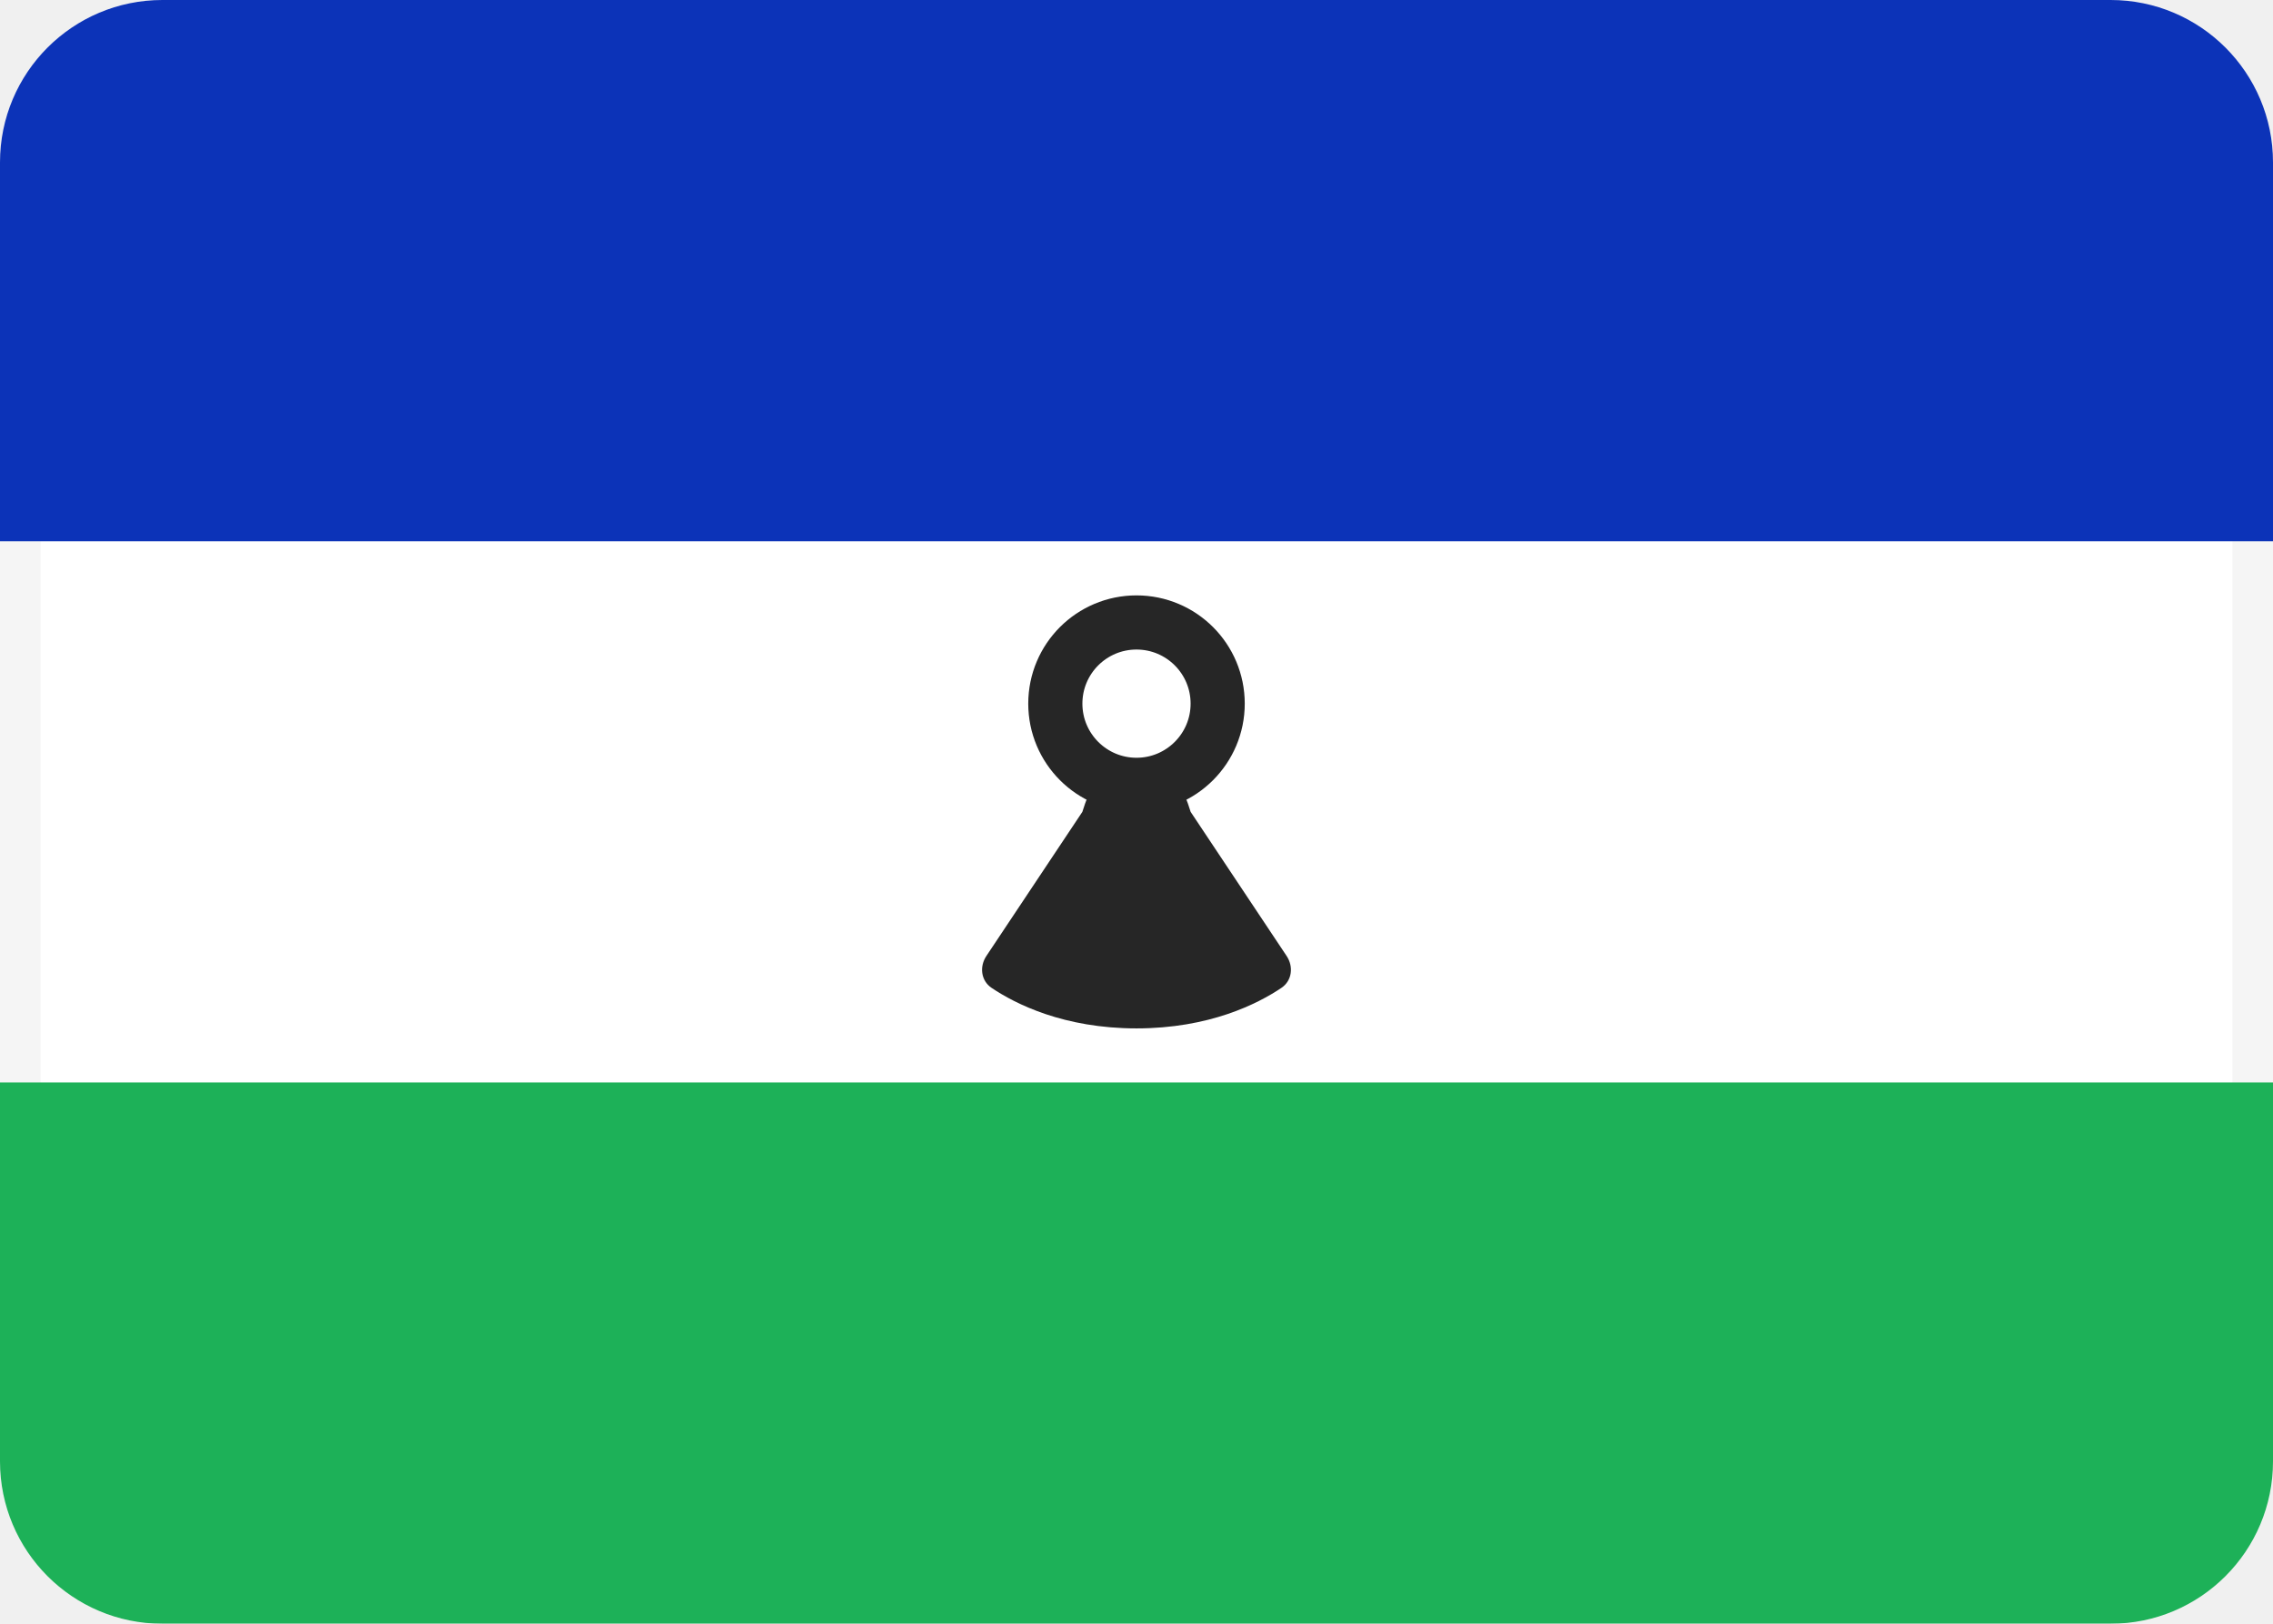
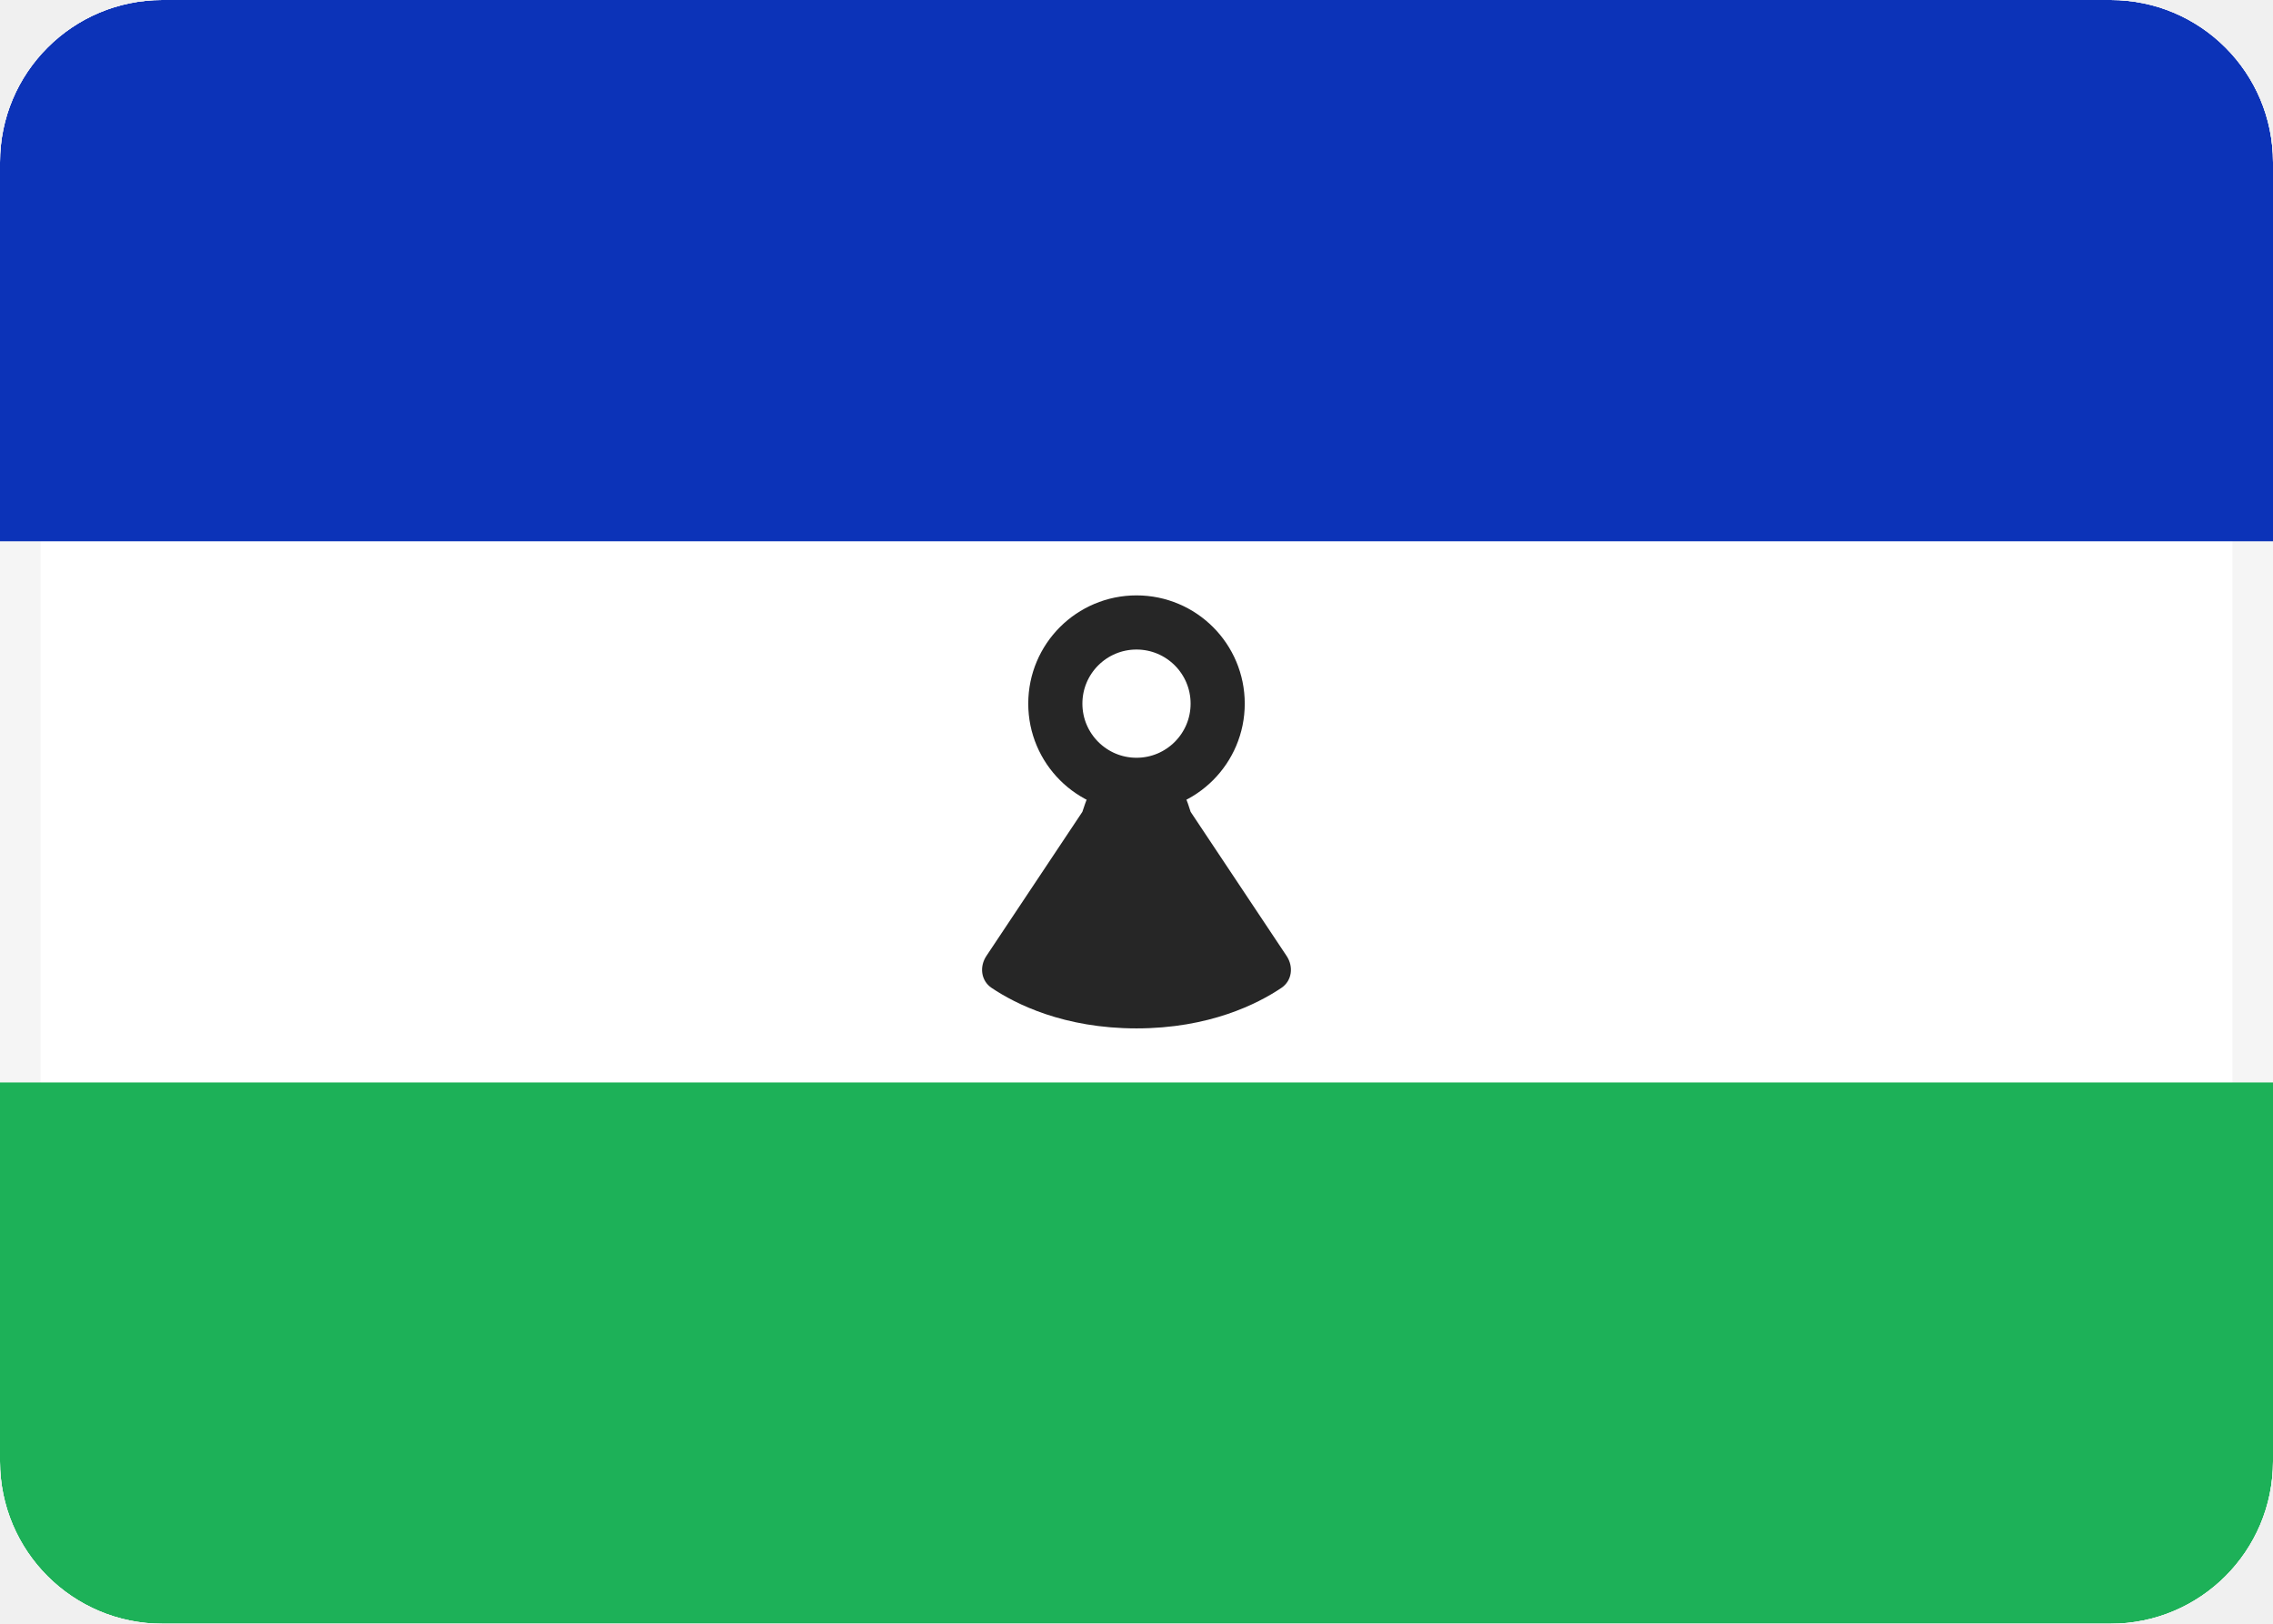
<svg xmlns="http://www.w3.org/2000/svg" width="28" height="20" viewBox="0 0 28 20" fill="none">
-   <rect x="0.25" y="0.25" width="27.5" height="19.5" rx="1.75" fill="white" stroke="#F5F5F5" stroke-width="0.5" />
-   <mask id="mask0_503_3938" style="mask-type:alpha" maskUnits="userSpaceOnUse" x="0" y="0" width="28" height="20">
-     <rect x="0.25" y="0.25" width="27.5" height="19.5" rx="1.75" fill="white" stroke="white" stroke-width="0.5" />
-   </mask>
-   <g mask="url(#mask0_503_3938)">
-     <path fill-rule="evenodd" clip-rule="evenodd" d="M0 6.667H28V0H0V6.667Z" fill="#0C33B8" />
-     <path fill-rule="evenodd" clip-rule="evenodd" d="M0 20H28V13.333H0V20Z" fill="#1DB158" />
-     <path fill-rule="evenodd" clip-rule="evenodd" d="M13.333 10L13.367 9.897C13.57 9.29 14.43 9.29 14.633 9.897L14.667 10L15.848 11.773C15.937 11.905 15.917 12.079 15.785 12.168C15.492 12.365 14.896 12.667 14 12.667C13.104 12.667 12.508 12.365 12.215 12.168C12.083 12.079 12.063 11.905 12.152 11.773L13.333 10Z" fill="#262626" />
-     <path d="M15 8.667C15 9.219 14.552 9.667 14 9.667C13.448 9.667 13 9.219 13 8.667C13 8.114 13.448 7.667 14 7.667C14.552 7.667 15 8.114 15 8.667Z" stroke="#262626" stroke-width="0.667" />
+   <g clip-path="url(#clip0_503_3938)">
+     <rect x="0.25" y="0.25" width="27.5" height="19.5" rx="1.75" fill="white" stroke="#F5F5F5" stroke-width="0.5" />
+     <mask id="mask0_503_3938" style="mask-type:alpha" maskUnits="userSpaceOnUse" x="0" y="0" width="28" height="20">
+       <rect x="0.25" y="0.25" width="27.5" height="19.5" rx="1.75" fill="white" stroke="white" stroke-width="0.5" />
+     </mask>
+     <g mask="url(#mask0_503_3938)">
+       <path fill-rule="evenodd" clip-rule="evenodd" d="M0 6.667H28V0H0V6.667Z" fill="#0C33B8" />
+       <path fill-rule="evenodd" clip-rule="evenodd" d="M0 20H28V13.333H0V20Z" fill="#1DB158" />
+       <path fill-rule="evenodd" clip-rule="evenodd" d="M13.333 10L13.368 9.897C13.57 9.29 14.43 9.29 14.633 9.897L14.667 10L15.848 11.773C15.937 11.905 15.917 12.079 15.785 12.168C15.492 12.365 14.896 12.667 14 12.667C13.104 12.667 12.508 12.365 12.215 12.168C12.083 12.079 12.063 11.905 12.152 11.773L13.333 10Z" fill="#262626" />
+       <path d="M15 8.667C15 9.219 14.552 9.667 14 9.667C13.448 9.667 13 9.219 13 8.667C13 8.114 13.448 7.667 14 7.667C14.552 7.667 15 8.114 15 8.667Z" stroke="#262626" stroke-width="0.667" />
+     </g>
  </g>
+   <defs>
+     <clipPath id="clip0_503_3938">
+       <rect width="28" height="20" rx="2" fill="white" />
+     </clipPath>
+   </defs>
</svg>
